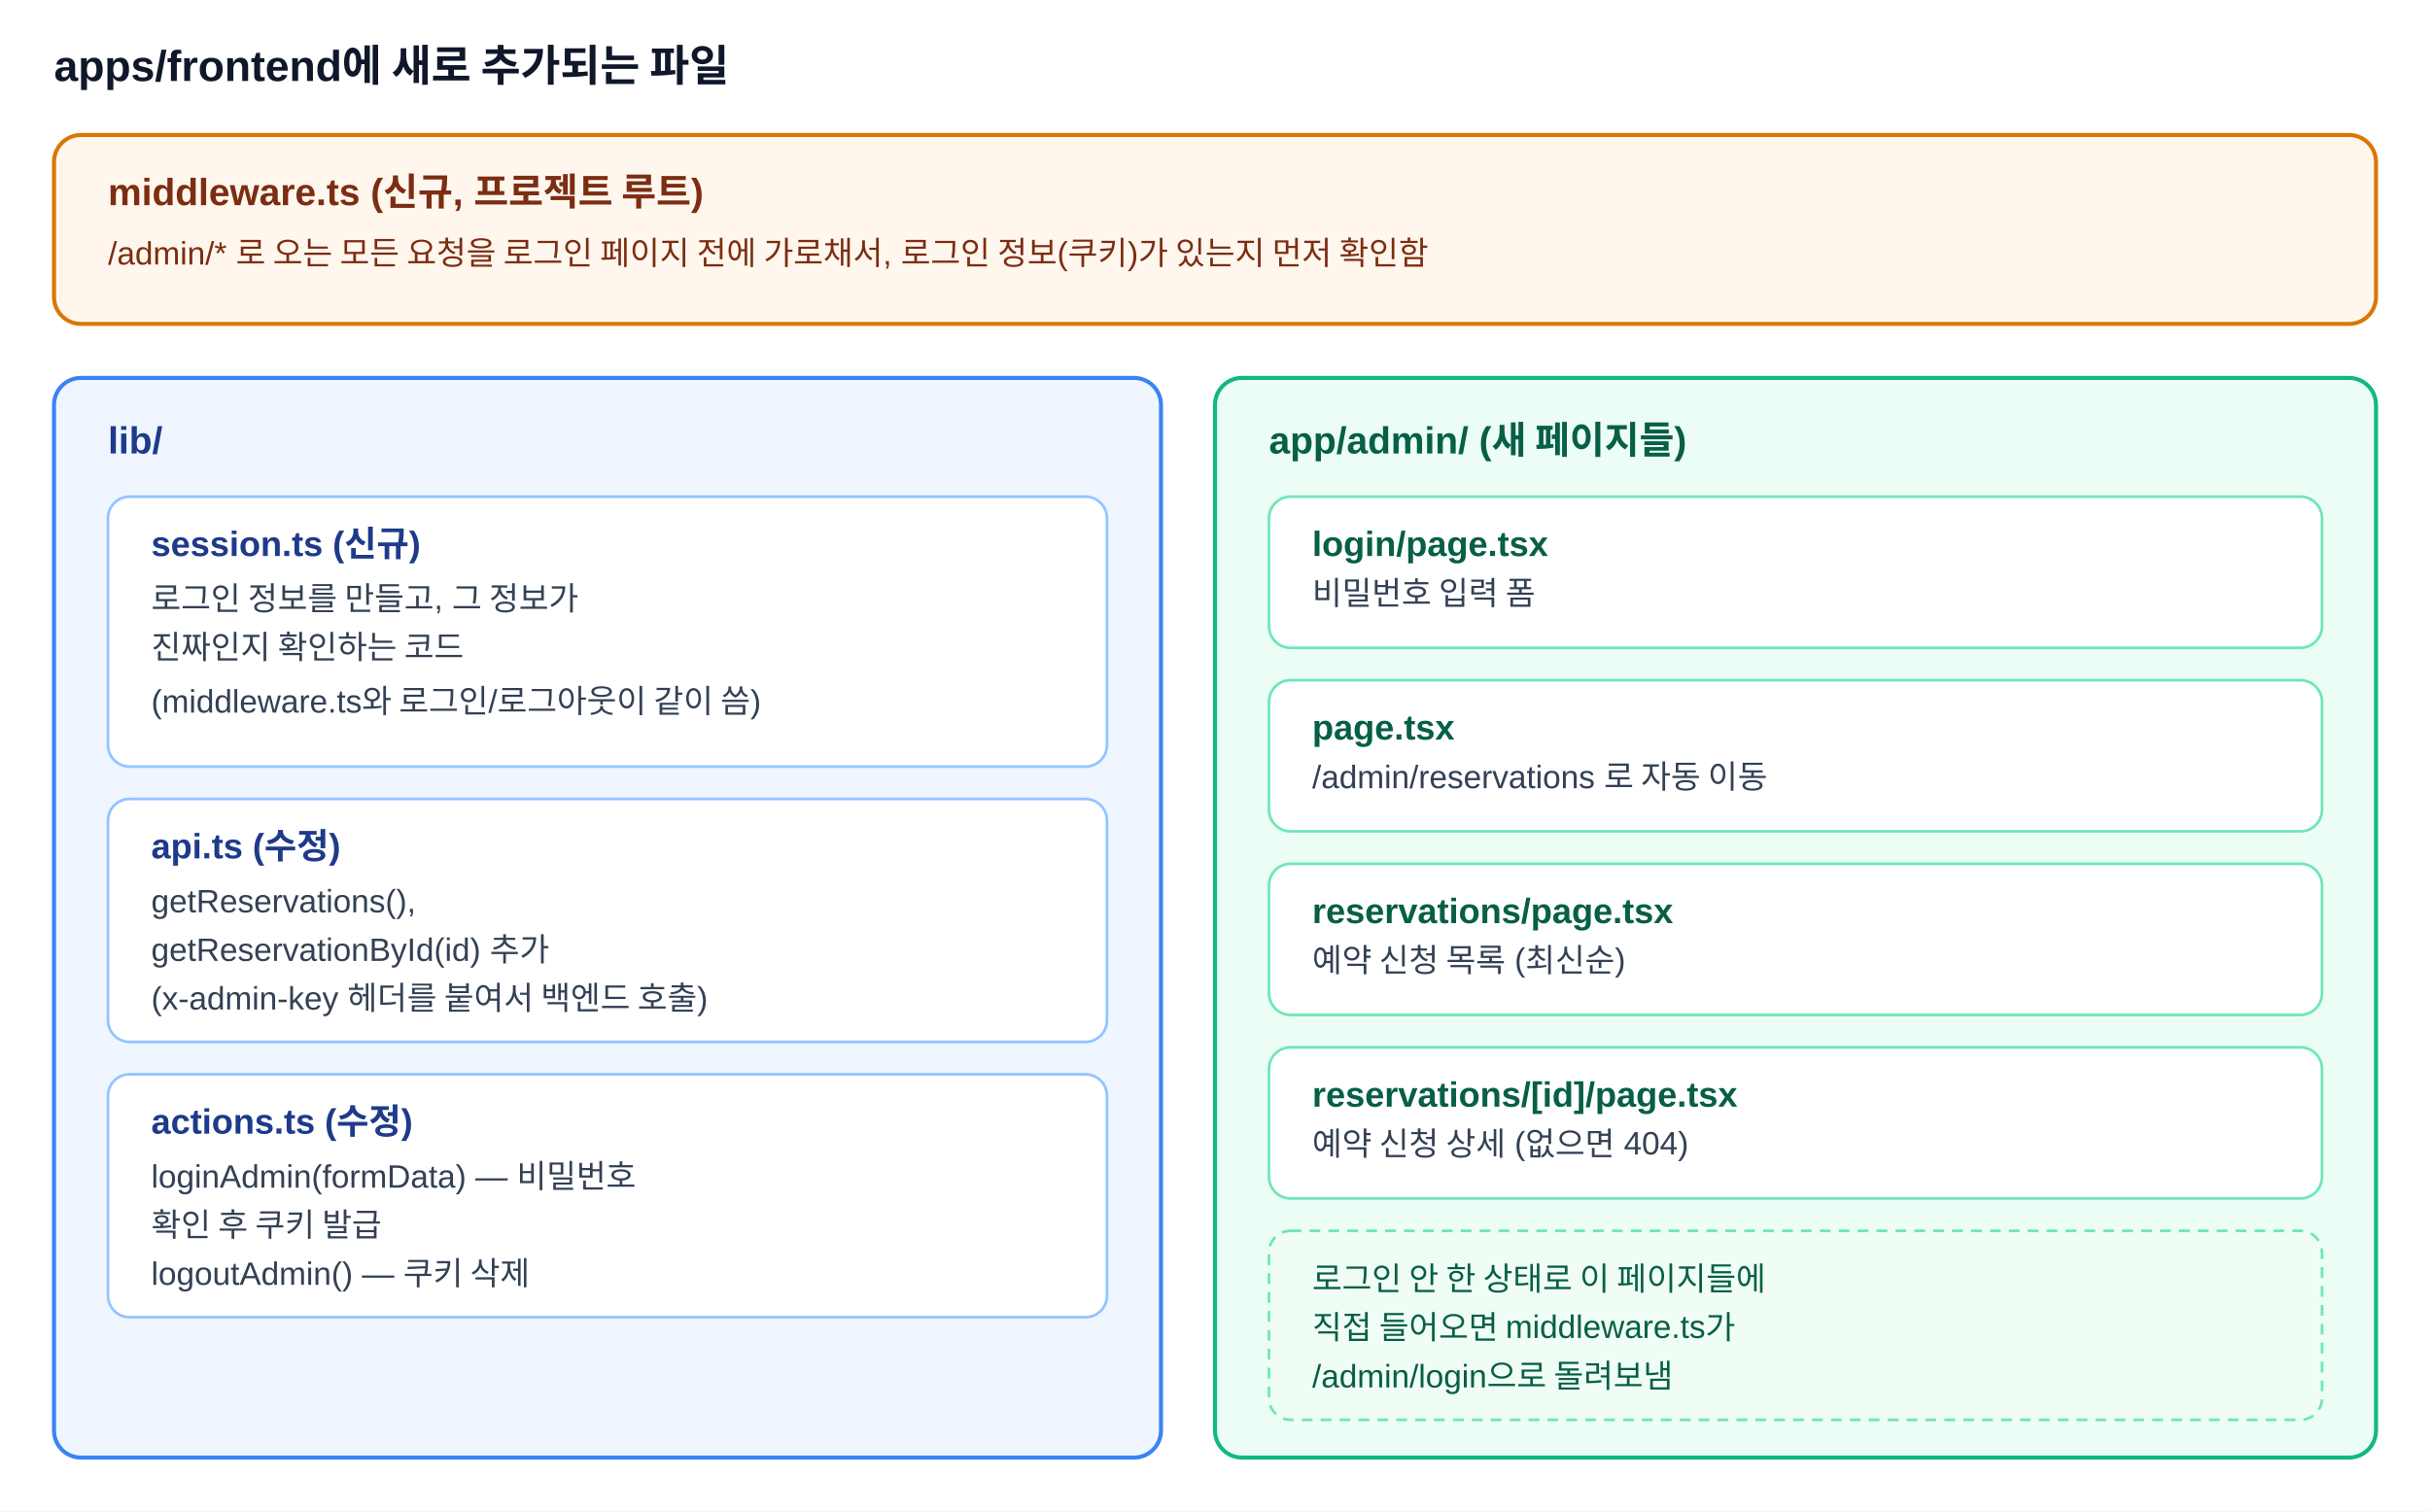
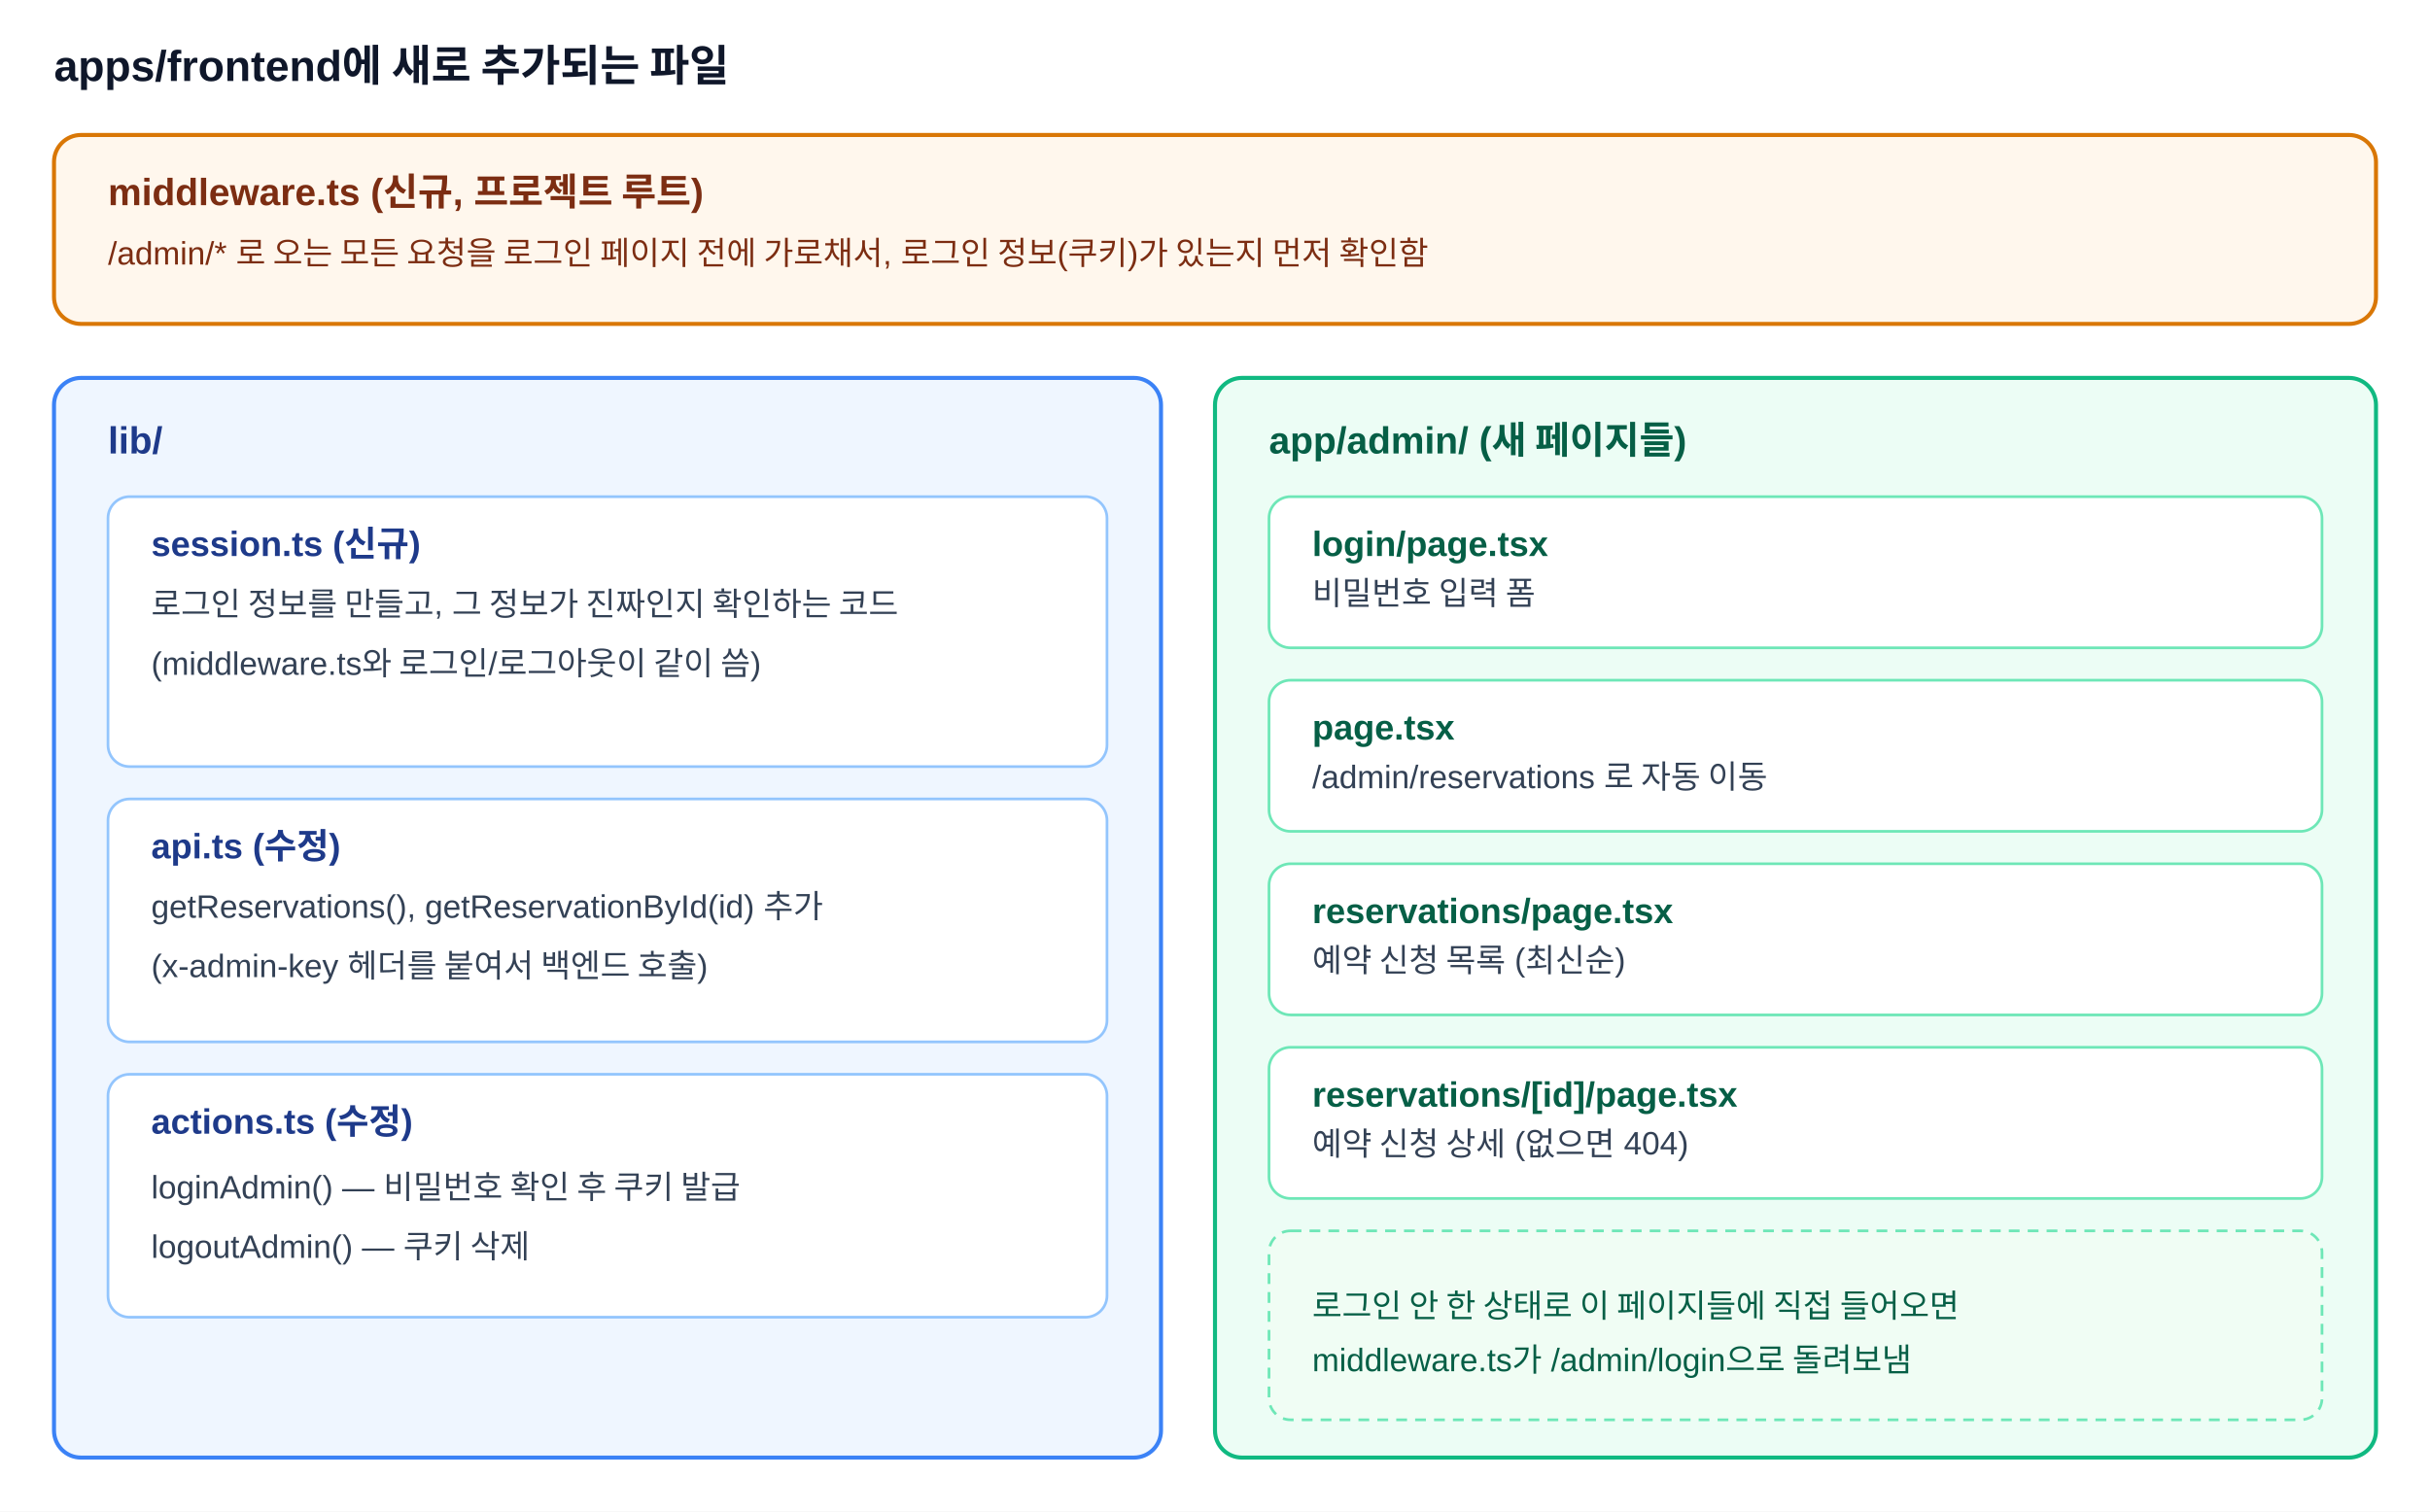
<svg xmlns="http://www.w3.org/2000/svg" viewBox="0 0 900 560" font-family="'Segoe UI', Arial, sans-serif">
  <rect width="900" height="560" fill="#ffffff" />
  <text x="20" y="30" font-size="16" font-weight="700" fill="#0f172a">apps/frontend에 새로 추가되는 파일</text>
  <rect x="20" y="50" width="860" height="70" rx="10" fill="#fff7ed" stroke="#d97706" stroke-width="1.5" />
  <text x="40" y="76" font-size="14" font-weight="700" fill="#7c2d12">middleware.ts (신규, 프로젝트 루트)</text>
  <text x="40" y="98" font-size="12" fill="#7c2d12">/admin/* 로 오는 모든 요청을 로그인 페이지 전에 가로채서, 로그인 정보(쿠키)가 있는지 먼저 확인함</text>
  <rect x="20" y="140" width="410" height="400" rx="10" fill="#eff6ff" stroke="#3b82f6" stroke-width="1.5" />
  <text x="40" y="168" font-size="14" font-weight="700" fill="#1e3a8a">lib/</text>
  <rect x="40" y="184" width="370" height="100" rx="8" fill="#ffffff" stroke="#93c5fd" stroke-width="1" />
  <text x="56" y="206" font-size="13" font-weight="700" fill="#1e3a8a">session.ts (신규)</text>
-   <text x="56" y="226" font-size="12" fill="#334155">로그인 정보를 만들고, 그 정보가</text>
-   <text x="56" y="244" font-size="12" fill="#334155">진짜인지 확인하는 코드</text>
-   <text x="56" y="264" font-size="12" fill="#334155">(middleware.ts와 로그인/로그아웃이 같이 씀)</text>
+   <text x="56" y="228" font-size="12" fill="#334155">로그인 정보를 만들고, 그 정보가 진짜인지 확인하는 코드</text>
+   <text x="56" y="250" font-size="12" fill="#334155">(middleware.ts와 로그인/로그아웃이 같이 씀)</text>
  <rect x="40" y="296" width="370" height="90" rx="8" fill="#ffffff" stroke="#93c5fd" stroke-width="1" />
  <text x="56" y="318" font-size="13" font-weight="700" fill="#1e3a8a">api.ts (수정)</text>
-   <text x="56" y="338" font-size="12" fill="#334155">getReservations(),</text>
-   <text x="56" y="356" font-size="12" fill="#334155">getReservationById(id) 추가</text>
-   <text x="56" y="374" font-size="12" fill="#334155">(x-admin-key 헤더를 붙여서 백엔드 호출)</text>
+   <text x="56" y="340" font-size="12" fill="#334155">getReservations(), getReservationById(id) 추가</text>
+   <text x="56" y="362" font-size="12" fill="#334155">(x-admin-key 헤더를 붙여서 백엔드 호출)</text>
  <rect x="40" y="398" width="370" height="90" rx="8" fill="#ffffff" stroke="#93c5fd" stroke-width="1" />
  <text x="56" y="420" font-size="13" font-weight="700" fill="#1e3a8a">actions.ts (수정)</text>
-   <text x="56" y="440" font-size="12" fill="#334155">loginAdmin(formData) — 비밀번호</text>
-   <text x="56" y="458" font-size="12" fill="#334155">확인 후 쿠키 발급</text>
-   <text x="56" y="476" font-size="12" fill="#334155">logoutAdmin() — 쿠키 삭제</text>
+   <text x="56" y="444" font-size="12" fill="#334155">loginAdmin() — 비밀번호 확인 후 쿠키 발급</text>
+   <text x="56" y="466" font-size="12" fill="#334155">logoutAdmin() — 쿠키 삭제</text>
  <rect x="450" y="140" width="430" height="400" rx="10" fill="#ecfdf5" stroke="#10b981" stroke-width="1.5" />
  <text x="470" y="168" font-size="14" font-weight="700" fill="#065f46">app/admin/ (새 페이지들)</text>
  <rect x="470" y="184" width="390" height="56" rx="8" fill="#ffffff" stroke="#6ee7b7" stroke-width="1" />
  <text x="486" y="206" font-size="13" font-weight="700" fill="#065f46">login/page.tsx</text>
  <text x="486" y="224" font-size="12" fill="#334155">비밀번호 입력 폼</text>
  <rect x="470" y="252" width="390" height="56" rx="8" fill="#ffffff" stroke="#6ee7b7" stroke-width="1" />
  <text x="486" y="274" font-size="13" font-weight="700" fill="#065f46">page.tsx</text>
  <text x="486" y="292" font-size="12" fill="#334155">/admin/reservations 로 자동 이동</text>
  <rect x="470" y="320" width="390" height="56" rx="8" fill="#ffffff" stroke="#6ee7b7" stroke-width="1" />
  <text x="486" y="342" font-size="13" font-weight="700" fill="#065f46">reservations/page.tsx</text>
  <text x="486" y="360" font-size="12" fill="#334155">예약 신청 목록 (최신순)</text>
  <rect x="470" y="388" width="390" height="56" rx="8" fill="#ffffff" stroke="#6ee7b7" stroke-width="1" />
  <text x="486" y="410" font-size="13" font-weight="700" fill="#065f46">reservations/[id]/page.tsx</text>
  <text x="486" y="428" font-size="12" fill="#334155">예약 신청 상세 (없으면 404)</text>
  <rect x="470" y="456" width="390" height="70" rx="8" fill="#f0fdf4" stroke="#6ee7b7" stroke-width="1" stroke-dasharray="4,3" />
-   <text x="486" y="478" font-size="12" fill="#065f46">로그인 안 한 상태로 이 페이지들에</text>
-   <text x="486" y="496" font-size="12" fill="#065f46">직접 들어오면 middleware.ts가</text>
-   <text x="486" y="514" font-size="12" fill="#065f46">/admin/login으로 돌려보냄</text>
+   <text x="486" y="488" font-size="12" fill="#065f46">로그인 안 한 상태로 이 페이지들에 직접 들어오면</text>
+   <text x="486" y="508" font-size="12" fill="#065f46">middleware.ts가 /admin/login으로 돌려보냄</text>
</svg>
